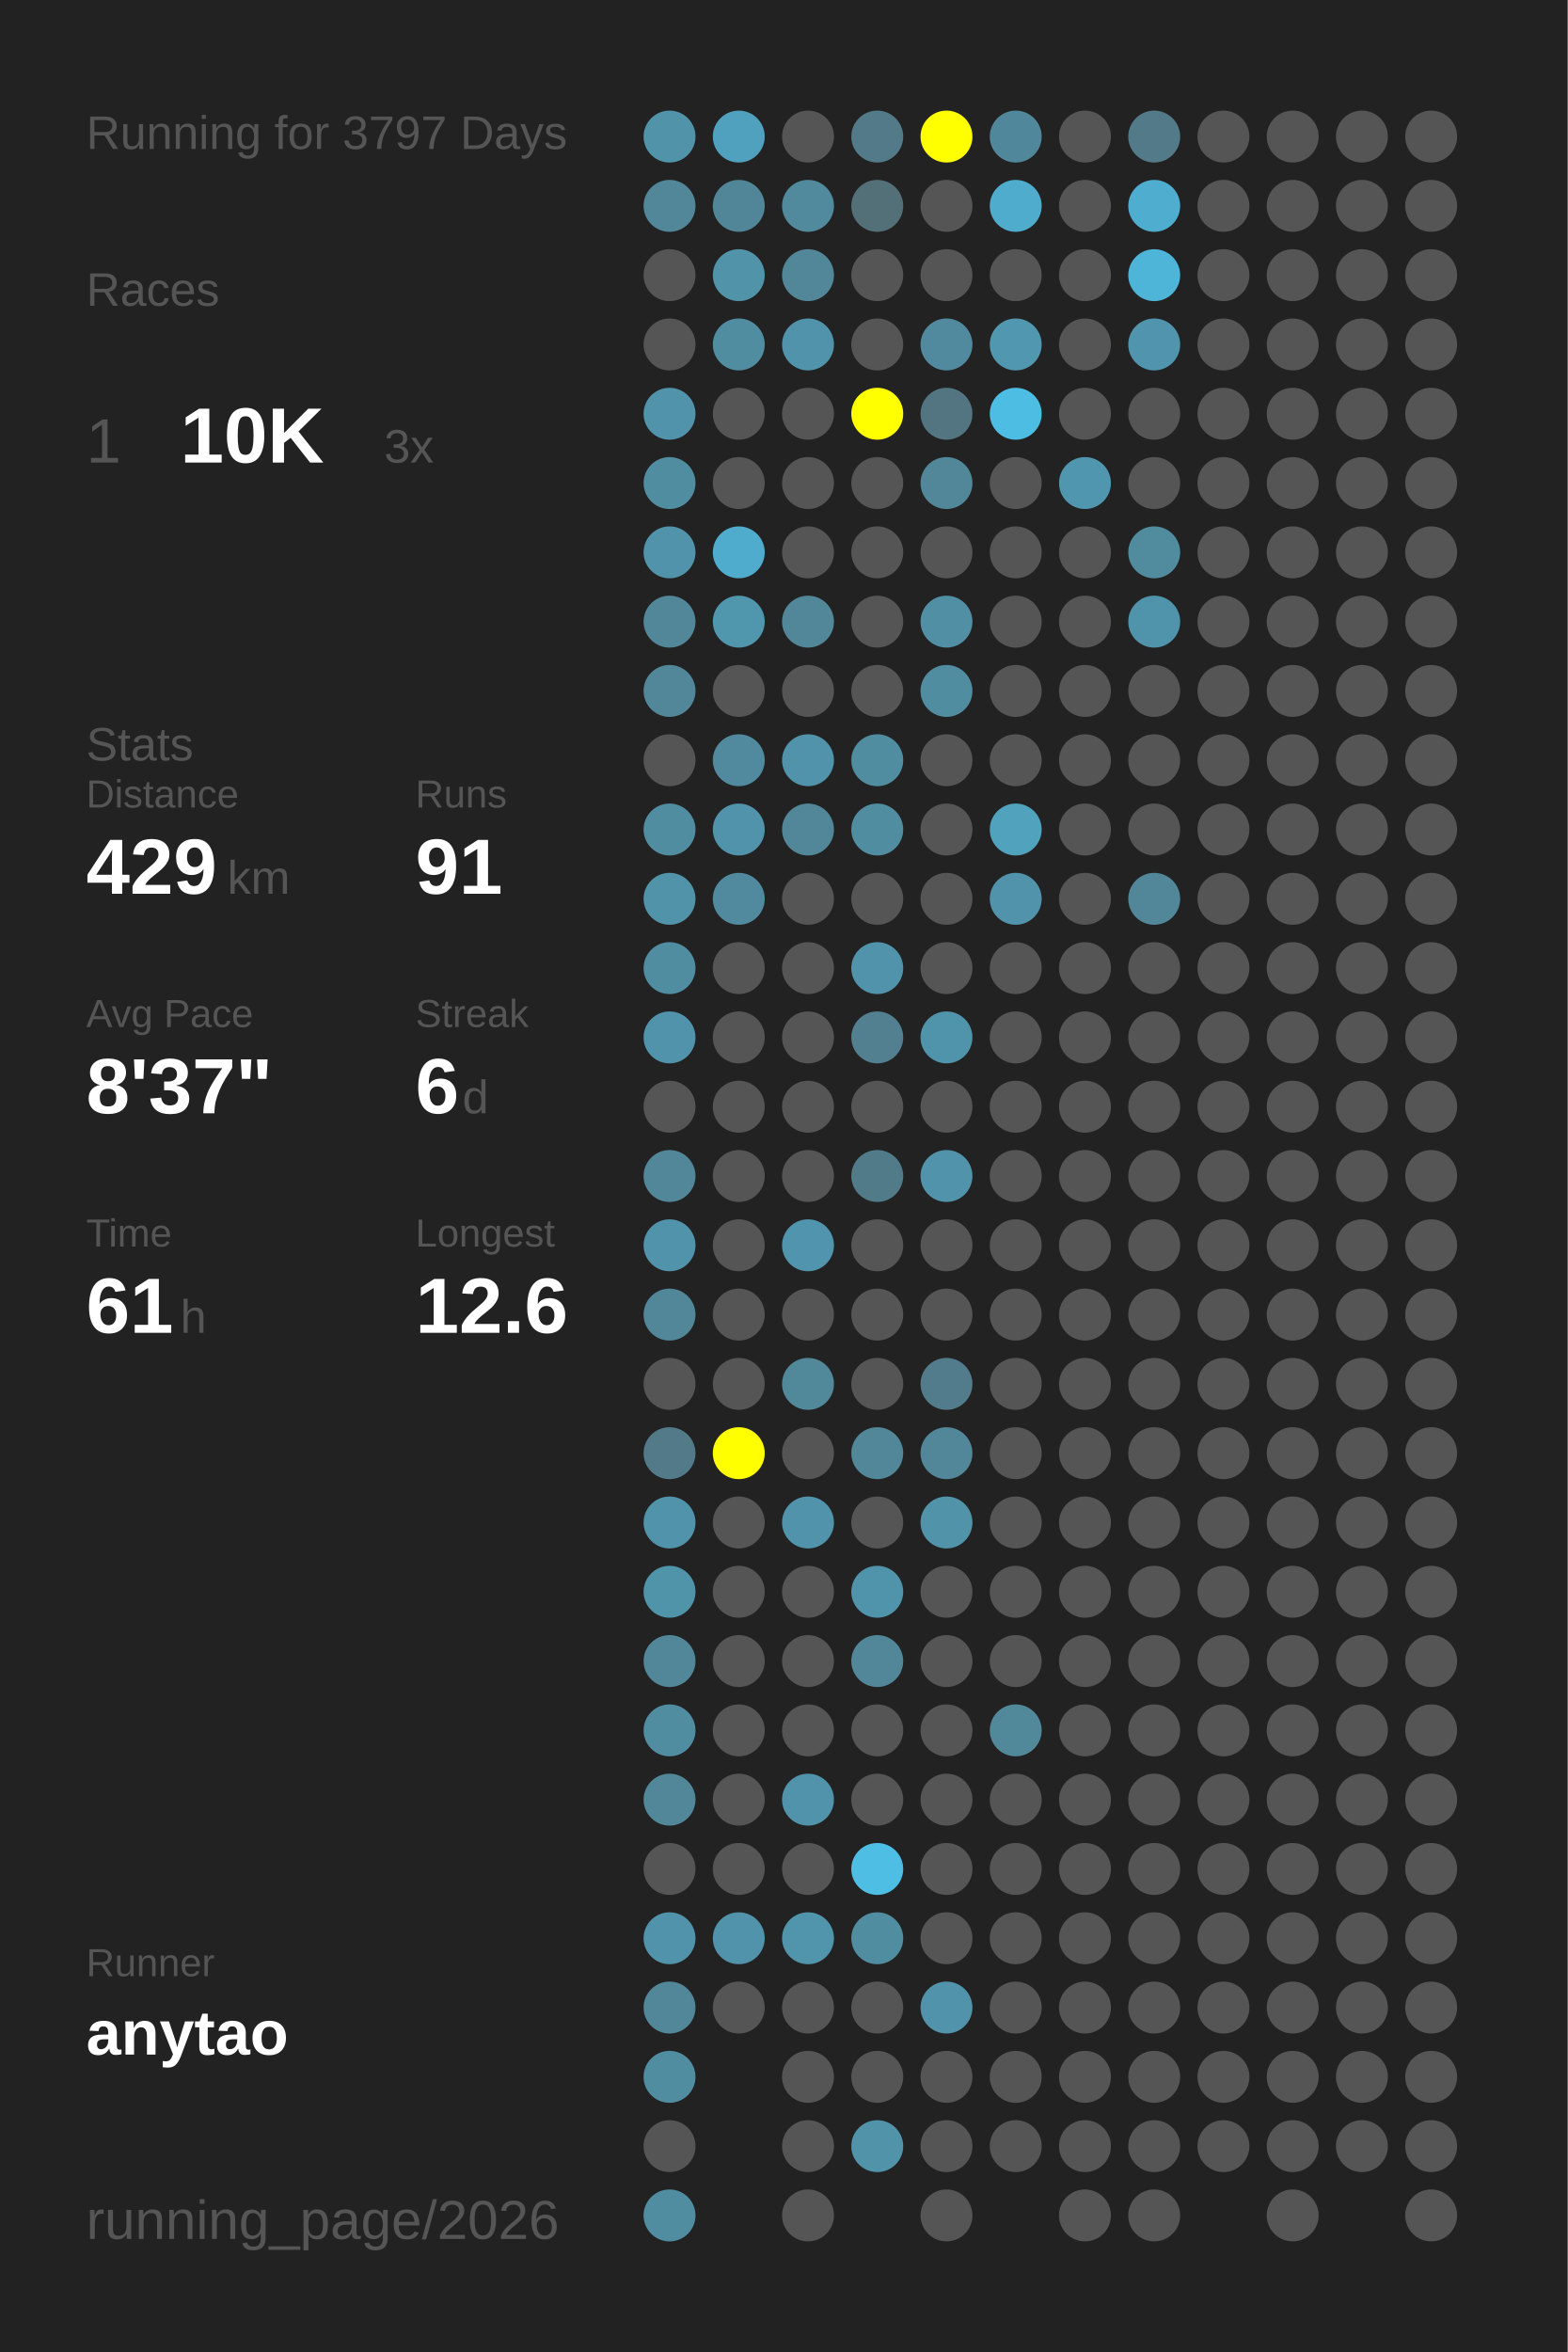
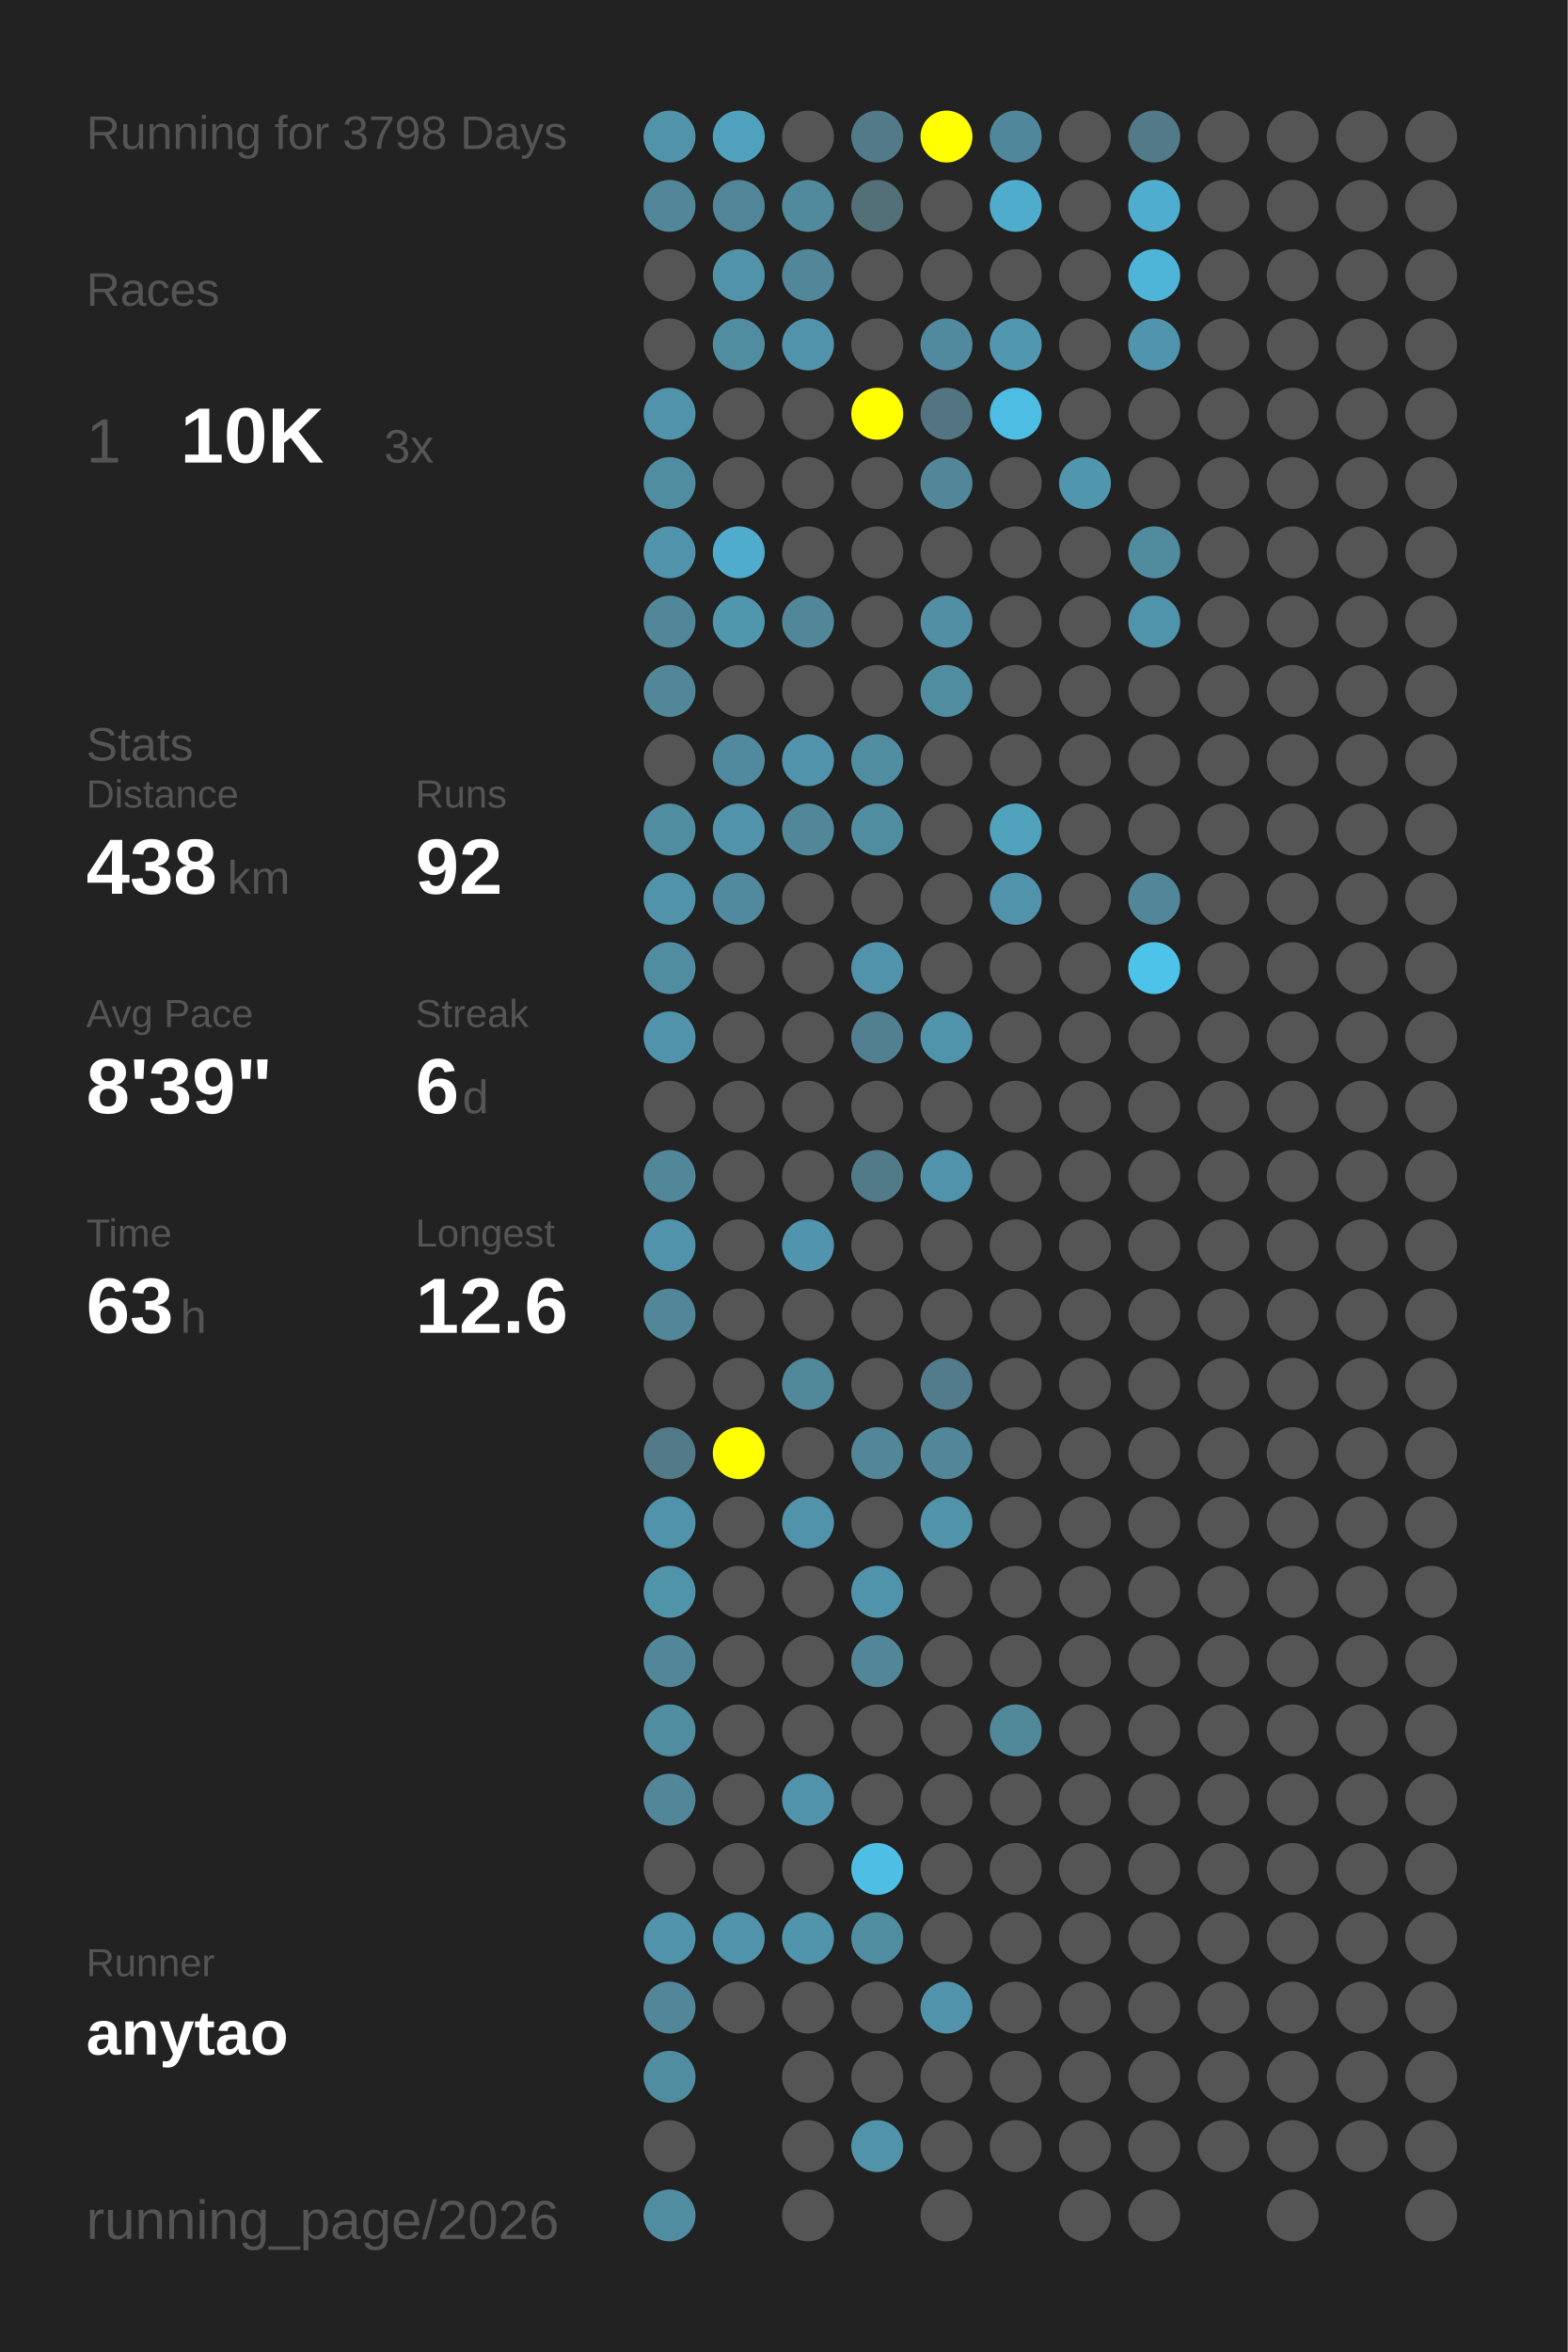
<svg xmlns="http://www.w3.org/2000/svg" baseProfile="full" height="300mm" version="1.1" viewBox="0,0,200,300" width="200mm">
  <defs />
  <rect fill="#222222" height="300" width="200" x="0" y="0" />
-   <text fill="#555555" style="font-size:6px; font-family:Arial;" x="11" y="19">Running for 3797 Days</text>
+   <text fill="#555555" style="font-size:6px; font-family:Arial;" x="11" y="19">Running for 3798 Days</text>
  <text fill="#555555" style="font-size:6px; font-family:Arial;" x="11" y="39">Races</text>
  <text fill="#555555" style="font-size:8px; font-family:Arial;" x="11" y="59">1</text>
  <text fill="#FFFFFF" style="font-size:10px; font-family:Arial; font-weight:bold;" x="23" y="59">10K</text>
  <text fill="#555555" style="font-size:6px; font-family:Arial;" x="49" y="59">3x</text>
  <text fill="#555555" style="font-size:6px; font-family:Arial;" x="11" y="97">Stats</text>
  <text fill="#555555" style="font-size:5px; font-family:Arial;" x="11" y="103">Distance</text>
-   <text fill="#FFFFFF" style="font-size:10px; font-family:Arial; font-weight:bold;" x="11" y="114">429</text>
+   <text fill="#FFFFFF" style="font-size:10px; font-family:Arial; font-weight:bold;" x="11" y="114">438</text>
  <text fill="#555555" style="font-size:6px; font-family:Arial;" x="29" y="114">km</text>
  <text fill="#555555" style="font-size:5px; font-family:Arial;" x="53" y="103">Runs</text>
-   <text fill="#FFFFFF" style="font-size:10px; font-family:Arial; font-weight:bold;" x="53" y="114">91</text>
+   <text fill="#FFFFFF" style="font-size:10px; font-family:Arial; font-weight:bold;" x="53" y="114">92</text>
  <text fill="#555555" style="font-size:5px; font-family:Arial;" x="11" y="131">Avg Pace</text>
-   <text fill="#FFFFFF" style="font-size:10px; font-family:Arial; font-weight:bold;" x="11" y="142">8'37"</text>
+   <text fill="#FFFFFF" style="font-size:10px; font-family:Arial; font-weight:bold;" x="11" y="142">8'39"</text>
  <text fill="#555555" style="font-size:5px; font-family:Arial;" x="53" y="131">Streak</text>
  <text fill="#FFFFFF" style="font-size:10px; font-family:Arial; font-weight:bold;" x="53" y="142">6</text>
  <text fill="#555555" style="font-size:6px; font-family:Arial;" x="59" y="142">d</text>
  <text fill="#555555" style="font-size:5px; font-family:Arial;" x="11" y="159">Time</text>
-   <text fill="#FFFFFF" style="font-size:10px; font-family:Arial; font-weight:bold;" x="11" y="170">61</text>
+   <text fill="#FFFFFF" style="font-size:10px; font-family:Arial; font-weight:bold;" x="11" y="170">63</text>
  <text fill="#555555" style="font-size:6px; font-family:Arial;" x="23" y="170">h</text>
  <text fill="#555555" style="font-size:5px; font-family:Arial;" x="53" y="159">Longest</text>
  <text fill="#FFFFFF" style="font-size:10px; font-family:Arial; font-weight:bold;" x="53" y="170">12.6</text>
  <text fill="#555555" style="font-size:5px; font-family:Arial;" x="11" y="252.065">Runner</text>
  <text fill="#FFFFFF" style="font-size:8px; font-family:Arial; font-weight:bold;" x="11" y="262.065">anytao</text>
  <text fill="#555555" style="font-size:7px; font-family:Arial;" x="11" y="285.581">running_page/2026</text>
  <circle cx="85.417" cy="17.419" fill="#5193a9" r="3.312" />
  <circle cx="85.417" cy="26.258" fill="#518799" r="3.312" />
  <circle cx="85.417" cy="35.097" fill="#555555" r="3.312" />
  <circle cx="85.417" cy="43.935" fill="#555555" r="3.312" />
  <circle cx="85.417" cy="52.774" fill="#5093aa" r="3.312" />
  <circle cx="85.417" cy="61.613" fill="#518da1" r="3.312" />
  <circle cx="85.417" cy="70.452" fill="#5093aa" r="3.312" />
  <circle cx="85.417" cy="79.29" fill="#518799" r="3.312" />
  <circle cx="85.417" cy="88.129" fill="#518799" r="3.312" />
  <circle cx="85.417" cy="96.968" fill="#555555" r="3.312" />
  <circle cx="85.417" cy="105.806" fill="#518da1" r="3.312" />
  <circle cx="85.417" cy="114.645" fill="#5193a9" r="3.312" />
  <circle cx="85.417" cy="123.484" fill="#518da1" r="3.312" />
  <circle cx="85.417" cy="132.323" fill="#5093aa" r="3.312" />
  <circle cx="85.417" cy="141.161" fill="#555555" r="3.312" />
  <circle cx="85.417" cy="150" fill="#518799" r="3.312" />
  <circle cx="85.417" cy="158.839" fill="#5093aa" r="3.312" />
  <circle cx="85.417" cy="167.677" fill="#518799" r="3.312" />
  <circle cx="85.417" cy="176.516" fill="#555555" r="3.312" />
  <circle cx="85.417" cy="185.355" fill="#527a88" r="3.312" />
  <circle cx="85.417" cy="194.194" fill="#5093aa" r="3.312" />
  <circle cx="85.417" cy="203.032" fill="#5094aa" r="3.312" />
  <circle cx="85.417" cy="211.871" fill="#518799" r="3.312" />
  <circle cx="85.417" cy="220.71" fill="#518da1" r="3.312" />
  <circle cx="85.417" cy="229.548" fill="#518799" r="3.312" />
  <circle cx="85.417" cy="238.387" fill="#555555" r="3.312" />
  <circle cx="85.417" cy="247.226" fill="#5093aa" r="3.312" />
  <circle cx="85.417" cy="256.065" fill="#518799" r="3.312" />
  <circle cx="85.417" cy="264.903" fill="#518da1" r="3.312" />
  <circle cx="85.417" cy="273.742" fill="#555555" r="3.312" />
  <circle cx="85.417" cy="282.581" fill="#518da1" r="3.312" />
  <circle cx="94.25" cy="17.419" fill="#50a1bd" r="3.312" />
  <circle cx="94.25" cy="26.258" fill="#518698" r="3.312" />
  <circle cx="94.25" cy="35.097" fill="#5193a9" r="3.312" />
  <circle cx="94.25" cy="43.935" fill="#518da1" r="3.312" />
  <circle cx="94.25" cy="52.774" fill="#555555" r="3.312" />
  <circle cx="94.25" cy="61.613" fill="#555555" r="3.312" />
  <circle cx="94.25" cy="70.452" fill="#4faccc" r="3.312" />
  <circle cx="94.25" cy="79.29" fill="#5096ad" r="3.312" />
  <circle cx="94.25" cy="88.129" fill="#555555" r="3.312" />
  <circle cx="94.25" cy="96.968" fill="#518a9e" r="3.312" />
  <circle cx="94.25" cy="105.806" fill="#5093aa" r="3.312" />
  <circle cx="94.25" cy="114.645" fill="#518a9e" r="3.312" />
  <circle cx="94.25" cy="123.484" fill="#555555" r="3.312" />
  <circle cx="94.25" cy="132.323" fill="#555555" r="3.312" />
  <circle cx="94.25" cy="141.161" fill="#555555" r="3.312" />
  <circle cx="94.25" cy="150" fill="#555555" r="3.312" />
  <circle cx="94.25" cy="158.839" fill="#555555" r="3.312" />
  <circle cx="94.25" cy="167.677" fill="#555555" r="3.312" />
  <circle cx="94.25" cy="176.516" fill="#555555" r="3.312" />
  <circle cx="94.25" cy="185.355" fill="#FFFF00" r="3.312" />
  <circle cx="94.25" cy="194.194" fill="#555555" r="3.312" />
  <circle cx="94.25" cy="203.032" fill="#555555" r="3.312" />
  <circle cx="94.25" cy="211.871" fill="#555555" r="3.312" />
  <circle cx="94.25" cy="220.71" fill="#555555" r="3.312" />
  <circle cx="94.25" cy="229.548" fill="#555555" r="3.312" />
  <circle cx="94.25" cy="238.387" fill="#555555" r="3.312" />
  <circle cx="94.25" cy="247.226" fill="#5093aa" r="3.312" />
  <circle cx="94.25" cy="256.065" fill="#555555" r="3.312" />
  <circle cx="103.083" cy="17.419" fill="#555555" r="3.312" />
  <circle cx="103.083" cy="26.258" fill="#518a9d" r="3.312" />
  <circle cx="103.083" cy="35.097" fill="#518799" r="3.312" />
  <circle cx="103.083" cy="43.935" fill="#5093aa" r="3.312" />
  <circle cx="103.083" cy="52.774" fill="#555555" r="3.312" />
  <circle cx="103.083" cy="61.613" fill="#555555" r="3.312" />
  <circle cx="103.083" cy="70.452" fill="#555555" r="3.312" />
  <circle cx="103.083" cy="79.29" fill="#518799" r="3.312" />
  <circle cx="103.083" cy="88.129" fill="#555555" r="3.312" />
  <circle cx="103.083" cy="96.968" fill="#5093aa" r="3.312" />
  <circle cx="103.083" cy="105.806" fill="#518799" r="3.312" />
  <circle cx="103.083" cy="114.645" fill="#555555" r="3.312" />
  <circle cx="103.083" cy="123.484" fill="#555555" r="3.312" />
  <circle cx="103.083" cy="132.323" fill="#555555" r="3.312" />
  <circle cx="103.083" cy="141.161" fill="#555555" r="3.312" />
  <circle cx="103.083" cy="150" fill="#555555" r="3.312" />
  <circle cx="103.083" cy="158.839" fill="#5095ad" r="3.312" />
  <circle cx="103.083" cy="167.677" fill="#555555" r="3.312" />
  <circle cx="103.083" cy="176.516" fill="#51889a" r="3.312" />
  <circle cx="103.083" cy="185.355" fill="#555555" r="3.312" />
  <circle cx="103.083" cy="194.194" fill="#5093aa" r="3.312" />
  <circle cx="103.083" cy="203.032" fill="#555555" r="3.312" />
  <circle cx="103.083" cy="211.871" fill="#555555" r="3.312" />
  <circle cx="103.083" cy="220.71" fill="#555555" r="3.312" />
  <circle cx="103.083" cy="229.548" fill="#5093aa" r="3.312" />
  <circle cx="103.083" cy="238.387" fill="#555555" r="3.312" />
  <circle cx="103.083" cy="247.226" fill="#5095ac" r="3.312" />
  <circle cx="103.083" cy="256.065" fill="#555555" r="3.312" />
  <circle cx="103.083" cy="264.903" fill="#555555" r="3.312" />
  <circle cx="103.083" cy="273.742" fill="#555555" r="3.312" />
  <circle cx="103.083" cy="282.581" fill="#555555" r="3.312" />
  <circle cx="111.917" cy="17.419" fill="#527a88" r="3.312" />
  <circle cx="111.917" cy="26.258" fill="#536f78" r="3.312" />
  <circle cx="111.917" cy="35.097" fill="#555555" r="3.312" />
  <circle cx="111.917" cy="43.935" fill="#555555" r="3.312" />
  <circle cx="111.917" cy="52.774" fill="#FFFF00" r="3.312" />
  <circle cx="111.917" cy="61.613" fill="#555555" r="3.312" />
  <circle cx="111.917" cy="70.452" fill="#555555" r="3.312" />
  <circle cx="111.917" cy="79.29" fill="#555555" r="3.312" />
  <circle cx="111.917" cy="88.129" fill="#555555" r="3.312" />
  <circle cx="111.917" cy="96.968" fill="#518da1" r="3.312" />
  <circle cx="111.917" cy="105.806" fill="#518da1" r="3.312" />
  <circle cx="111.917" cy="114.645" fill="#555555" r="3.312" />
  <circle cx="111.917" cy="123.484" fill="#5093aa" r="3.312" />
  <circle cx="111.917" cy="132.323" fill="#528090" r="3.312" />
  <circle cx="111.917" cy="141.161" fill="#555555" r="3.312" />
  <circle cx="111.917" cy="150" fill="#527b89" r="3.312" />
  <circle cx="111.917" cy="158.839" fill="#555555" r="3.312" />
  <circle cx="111.917" cy="167.677" fill="#555555" r="3.312" />
  <circle cx="111.917" cy="176.516" fill="#555555" r="3.312" />
  <circle cx="111.917" cy="185.355" fill="#518799" r="3.312" />
  <circle cx="111.917" cy="194.194" fill="#555555" r="3.312" />
  <circle cx="111.917" cy="203.032" fill="#5094ab" r="3.312" />
  <circle cx="111.917" cy="211.871" fill="#518799" r="3.312" />
  <circle cx="111.917" cy="220.71" fill="#555555" r="3.312" />
  <circle cx="111.917" cy="229.548" fill="#555555" r="3.312" />
  <circle cx="111.917" cy="238.387" fill="#4ebee4" r="3.312" />
  <circle cx="111.917" cy="247.226" fill="#518da1" r="3.312" />
  <circle cx="111.917" cy="256.065" fill="#555555" r="3.312" />
  <circle cx="111.917" cy="264.903" fill="#555555" r="3.312" />
  <circle cx="111.917" cy="273.742" fill="#5193a9" r="3.312" />
  <circle cx="120.75" cy="17.419" fill="#FFFF00" r="3.312" />
  <circle cx="120.75" cy="26.258" fill="#555555" r="3.312" />
  <circle cx="120.75" cy="35.097" fill="#555555" r="3.312" />
  <circle cx="120.75" cy="43.935" fill="#518a9e" r="3.312" />
  <circle cx="120.75" cy="52.774" fill="#527581" r="3.312" />
  <circle cx="120.75" cy="61.613" fill="#518799" r="3.312" />
  <circle cx="120.75" cy="70.452" fill="#555555" r="3.312" />
  <circle cx="120.75" cy="79.29" fill="#518fa4" r="3.312" />
  <circle cx="120.75" cy="88.129" fill="#518da1" r="3.312" />
  <circle cx="120.75" cy="96.968" fill="#555555" r="3.312" />
  <circle cx="120.75" cy="105.806" fill="#555555" r="3.312" />
  <circle cx="120.75" cy="114.645" fill="#555555" r="3.312" />
  <circle cx="120.75" cy="123.484" fill="#555555" r="3.312" />
  <circle cx="120.75" cy="132.323" fill="#5094ab" r="3.312" />
  <circle cx="120.75" cy="141.161" fill="#555555" r="3.312" />
  <circle cx="120.75" cy="150" fill="#5093aa" r="3.312" />
  <circle cx="120.75" cy="158.839" fill="#555555" r="3.312" />
  <circle cx="120.75" cy="167.677" fill="#555555" r="3.312" />
  <circle cx="120.75" cy="176.516" fill="#527c8b" r="3.312" />
  <circle cx="120.75" cy="185.355" fill="#518799" r="3.312" />
  <circle cx="120.75" cy="194.194" fill="#5193a9" r="3.312" />
  <circle cx="120.75" cy="203.032" fill="#555555" r="3.312" />
  <circle cx="120.75" cy="211.871" fill="#555555" r="3.312" />
  <circle cx="120.75" cy="220.71" fill="#555555" r="3.312" />
  <circle cx="120.75" cy="229.548" fill="#555555" r="3.312" />
  <circle cx="120.75" cy="238.387" fill="#555555" r="3.312" />
  <circle cx="120.75" cy="247.226" fill="#555555" r="3.312" />
  <circle cx="120.75" cy="256.065" fill="#5093aa" r="3.312" />
  <circle cx="120.75" cy="264.903" fill="#555555" r="3.312" />
  <circle cx="120.75" cy="273.742" fill="#555555" r="3.312" />
  <circle cx="120.75" cy="282.581" fill="#555555" r="3.312" />
  <circle cx="129.583" cy="17.419" fill="#51879a" r="3.312" />
  <circle cx="129.583" cy="26.258" fill="#4faccc" r="3.312" />
  <circle cx="129.583" cy="35.097" fill="#555555" r="3.312" />
  <circle cx="129.583" cy="43.935" fill="#5097af" r="3.312" />
  <circle cx="129.583" cy="52.774" fill="#4ebde3" r="3.312" />
  <circle cx="129.583" cy="61.613" fill="#555555" r="3.312" />
  <circle cx="129.583" cy="70.452" fill="#555555" r="3.312" />
  <circle cx="129.583" cy="79.29" fill="#555555" r="3.312" />
  <circle cx="129.583" cy="88.129" fill="#555555" r="3.312" />
  <circle cx="129.583" cy="96.968" fill="#555555" r="3.312" />
  <circle cx="129.583" cy="105.806" fill="#50a2bd" r="3.312" />
  <circle cx="129.583" cy="114.645" fill="#5093aa" r="3.312" />
  <circle cx="129.583" cy="123.484" fill="#555555" r="3.312" />
  <circle cx="129.583" cy="132.323" fill="#555555" r="3.312" />
  <circle cx="129.583" cy="141.161" fill="#555555" r="3.312" />
  <circle cx="129.583" cy="150" fill="#555555" r="3.312" />
  <circle cx="129.583" cy="158.839" fill="#555555" r="3.312" />
  <circle cx="129.583" cy="167.677" fill="#555555" r="3.312" />
  <circle cx="129.583" cy="176.516" fill="#555555" r="3.312" />
  <circle cx="129.583" cy="185.355" fill="#555555" r="3.312" />
  <circle cx="129.583" cy="194.194" fill="#555555" r="3.312" />
  <circle cx="129.583" cy="203.032" fill="#555555" r="3.312" />
  <circle cx="129.583" cy="211.871" fill="#555555" r="3.312" />
  <circle cx="129.583" cy="220.71" fill="#51889a" r="3.312" />
  <circle cx="129.583" cy="229.548" fill="#555555" r="3.312" />
  <circle cx="129.583" cy="238.387" fill="#555555" r="3.312" />
  <circle cx="129.583" cy="247.226" fill="#555555" r="3.312" />
  <circle cx="129.583" cy="256.065" fill="#555555" r="3.312" />
  <circle cx="129.583" cy="264.903" fill="#555555" r="3.312" />
  <circle cx="129.583" cy="273.742" fill="#555555" r="3.312" />
  <circle cx="138.417" cy="17.419" fill="#555555" r="3.312" />
  <circle cx="138.417" cy="26.258" fill="#555555" r="3.312" />
  <circle cx="138.417" cy="35.097" fill="#555555" r="3.312" />
  <circle cx="138.417" cy="43.935" fill="#555555" r="3.312" />
  <circle cx="138.417" cy="52.774" fill="#555555" r="3.312" />
  <circle cx="138.417" cy="61.613" fill="#5096ae" r="3.312" />
  <circle cx="138.417" cy="70.452" fill="#555555" r="3.312" />
  <circle cx="138.417" cy="79.29" fill="#555555" r="3.312" />
  <circle cx="138.417" cy="88.129" fill="#555555" r="3.312" />
  <circle cx="138.417" cy="96.968" fill="#555555" r="3.312" />
  <circle cx="138.417" cy="105.806" fill="#555555" r="3.312" />
  <circle cx="138.417" cy="114.645" fill="#555555" r="3.312" />
  <circle cx="138.417" cy="123.484" fill="#555555" r="3.312" />
  <circle cx="138.417" cy="132.323" fill="#555555" r="3.312" />
  <circle cx="138.417" cy="141.161" fill="#555555" r="3.312" />
  <circle cx="138.417" cy="150" fill="#555555" r="3.312" />
  <circle cx="138.417" cy="158.839" fill="#555555" r="3.312" />
  <circle cx="138.417" cy="167.677" fill="#555555" r="3.312" />
  <circle cx="138.417" cy="176.516" fill="#555555" r="3.312" />
  <circle cx="138.417" cy="185.355" fill="#555555" r="3.312" />
  <circle cx="138.417" cy="194.194" fill="#555555" r="3.312" />
  <circle cx="138.417" cy="203.032" fill="#555555" r="3.312" />
  <circle cx="138.417" cy="211.871" fill="#555555" r="3.312" />
  <circle cx="138.417" cy="220.71" fill="#555555" r="3.312" />
  <circle cx="138.417" cy="229.548" fill="#555555" r="3.312" />
  <circle cx="138.417" cy="238.387" fill="#555555" r="3.312" />
  <circle cx="138.417" cy="247.226" fill="#555555" r="3.312" />
  <circle cx="138.417" cy="256.065" fill="#555555" r="3.312" />
  <circle cx="138.417" cy="264.903" fill="#555555" r="3.312" />
  <circle cx="138.417" cy="273.742" fill="#555555" r="3.312" />
  <circle cx="138.417" cy="282.581" fill="#555555" r="3.312" />
  <circle cx="147.25" cy="17.419" fill="#527a88" r="3.312" />
  <circle cx="147.25" cy="26.258" fill="#4faecf" r="3.312" />
  <circle cx="147.25" cy="35.097" fill="#4eb5d8" r="3.312" />
  <circle cx="147.25" cy="43.935" fill="#5095ad" r="3.312" />
  <circle cx="147.25" cy="52.774" fill="#555555" r="3.312" />
  <circle cx="147.25" cy="61.613" fill="#555555" r="3.312" />
  <circle cx="147.25" cy="70.452" fill="#518b9e" r="3.312" />
  <circle cx="147.25" cy="79.29" fill="#5094ab" r="3.312" />
  <circle cx="147.25" cy="88.129" fill="#555555" r="3.312" />
  <circle cx="147.25" cy="96.968" fill="#555555" r="3.312" />
  <circle cx="147.25" cy="105.806" fill="#555555" r="3.312" />
  <circle cx="147.25" cy="114.645" fill="#518799" r="3.312" />
-   <circle cx="147.25" cy="123.484" fill="#555555" r="3.312" />
+   <circle cx="147.25" cy="123.484" fill="#4dc3ea" r="3.312" />
  <circle cx="147.25" cy="132.323" fill="#555555" r="3.312" />
  <circle cx="147.25" cy="141.161" fill="#555555" r="3.312" />
  <circle cx="147.25" cy="150" fill="#555555" r="3.312" />
  <circle cx="147.25" cy="158.839" fill="#555555" r="3.312" />
  <circle cx="147.25" cy="167.677" fill="#555555" r="3.312" />
  <circle cx="147.25" cy="176.516" fill="#555555" r="3.312" />
  <circle cx="147.25" cy="185.355" fill="#555555" r="3.312" />
  <circle cx="147.25" cy="194.194" fill="#555555" r="3.312" />
  <circle cx="147.25" cy="203.032" fill="#555555" r="3.312" />
  <circle cx="147.25" cy="211.871" fill="#555555" r="3.312" />
  <circle cx="147.25" cy="220.71" fill="#555555" r="3.312" />
  <circle cx="147.25" cy="229.548" fill="#555555" r="3.312" />
  <circle cx="147.25" cy="238.387" fill="#555555" r="3.312" />
  <circle cx="147.25" cy="247.226" fill="#555555" r="3.312" />
  <circle cx="147.25" cy="256.065" fill="#555555" r="3.312" />
  <circle cx="147.25" cy="264.903" fill="#555555" r="3.312" />
  <circle cx="147.25" cy="273.742" fill="#555555" r="3.312" />
  <circle cx="147.25" cy="282.581" fill="#555555" r="3.312" />
  <circle cx="156.083" cy="17.419" fill="#555555" r="3.312" />
  <circle cx="156.083" cy="26.258" fill="#555555" r="3.312" />
  <circle cx="156.083" cy="35.097" fill="#555555" r="3.312" />
  <circle cx="156.083" cy="43.935" fill="#555555" r="3.312" />
  <circle cx="156.083" cy="52.774" fill="#555555" r="3.312" />
  <circle cx="156.083" cy="61.613" fill="#555555" r="3.312" />
  <circle cx="156.083" cy="70.452" fill="#555555" r="3.312" />
  <circle cx="156.083" cy="79.29" fill="#555555" r="3.312" />
  <circle cx="156.083" cy="88.129" fill="#555555" r="3.312" />
  <circle cx="156.083" cy="96.968" fill="#555555" r="3.312" />
  <circle cx="156.083" cy="105.806" fill="#555555" r="3.312" />
  <circle cx="156.083" cy="114.645" fill="#555555" r="3.312" />
  <circle cx="156.083" cy="123.484" fill="#555555" r="3.312" />
  <circle cx="156.083" cy="132.323" fill="#555555" r="3.312" />
  <circle cx="156.083" cy="141.161" fill="#555555" r="3.312" />
  <circle cx="156.083" cy="150" fill="#555555" r="3.312" />
  <circle cx="156.083" cy="158.839" fill="#555555" r="3.312" />
  <circle cx="156.083" cy="167.677" fill="#555555" r="3.312" />
  <circle cx="156.083" cy="176.516" fill="#555555" r="3.312" />
  <circle cx="156.083" cy="185.355" fill="#555555" r="3.312" />
  <circle cx="156.083" cy="194.194" fill="#555555" r="3.312" />
  <circle cx="156.083" cy="203.032" fill="#555555" r="3.312" />
  <circle cx="156.083" cy="211.871" fill="#555555" r="3.312" />
  <circle cx="156.083" cy="220.71" fill="#555555" r="3.312" />
  <circle cx="156.083" cy="229.548" fill="#555555" r="3.312" />
  <circle cx="156.083" cy="238.387" fill="#555555" r="3.312" />
  <circle cx="156.083" cy="247.226" fill="#555555" r="3.312" />
  <circle cx="156.083" cy="256.065" fill="#555555" r="3.312" />
  <circle cx="156.083" cy="264.903" fill="#555555" r="3.312" />
  <circle cx="156.083" cy="273.742" fill="#555555" r="3.312" />
  <circle cx="164.917" cy="17.419" fill="#555555" r="3.312" />
  <circle cx="164.917" cy="26.258" fill="#555555" r="3.312" />
  <circle cx="164.917" cy="35.097" fill="#555555" r="3.312" />
  <circle cx="164.917" cy="43.935" fill="#555555" r="3.312" />
  <circle cx="164.917" cy="52.774" fill="#555555" r="3.312" />
  <circle cx="164.917" cy="61.613" fill="#555555" r="3.312" />
  <circle cx="164.917" cy="70.452" fill="#555555" r="3.312" />
  <circle cx="164.917" cy="79.29" fill="#555555" r="3.312" />
  <circle cx="164.917" cy="88.129" fill="#555555" r="3.312" />
  <circle cx="164.917" cy="96.968" fill="#555555" r="3.312" />
  <circle cx="164.917" cy="105.806" fill="#555555" r="3.312" />
  <circle cx="164.917" cy="114.645" fill="#555555" r="3.312" />
  <circle cx="164.917" cy="123.484" fill="#555555" r="3.312" />
  <circle cx="164.917" cy="132.323" fill="#555555" r="3.312" />
  <circle cx="164.917" cy="141.161" fill="#555555" r="3.312" />
  <circle cx="164.917" cy="150" fill="#555555" r="3.312" />
  <circle cx="164.917" cy="158.839" fill="#555555" r="3.312" />
  <circle cx="164.917" cy="167.677" fill="#555555" r="3.312" />
  <circle cx="164.917" cy="176.516" fill="#555555" r="3.312" />
  <circle cx="164.917" cy="185.355" fill="#555555" r="3.312" />
  <circle cx="164.917" cy="194.194" fill="#555555" r="3.312" />
  <circle cx="164.917" cy="203.032" fill="#555555" r="3.312" />
  <circle cx="164.917" cy="211.871" fill="#555555" r="3.312" />
  <circle cx="164.917" cy="220.71" fill="#555555" r="3.312" />
  <circle cx="164.917" cy="229.548" fill="#555555" r="3.312" />
  <circle cx="164.917" cy="238.387" fill="#555555" r="3.312" />
  <circle cx="164.917" cy="247.226" fill="#555555" r="3.312" />
  <circle cx="164.917" cy="256.065" fill="#555555" r="3.312" />
  <circle cx="164.917" cy="264.903" fill="#555555" r="3.312" />
  <circle cx="164.917" cy="273.742" fill="#555555" r="3.312" />
  <circle cx="164.917" cy="282.581" fill="#555555" r="3.312" />
  <circle cx="173.75" cy="17.419" fill="#555555" r="3.312" />
  <circle cx="173.75" cy="26.258" fill="#555555" r="3.312" />
  <circle cx="173.75" cy="35.097" fill="#555555" r="3.312" />
  <circle cx="173.75" cy="43.935" fill="#555555" r="3.312" />
  <circle cx="173.75" cy="52.774" fill="#555555" r="3.312" />
  <circle cx="173.75" cy="61.613" fill="#555555" r="3.312" />
  <circle cx="173.75" cy="70.452" fill="#555555" r="3.312" />
  <circle cx="173.75" cy="79.29" fill="#555555" r="3.312" />
  <circle cx="173.75" cy="88.129" fill="#555555" r="3.312" />
  <circle cx="173.75" cy="96.968" fill="#555555" r="3.312" />
  <circle cx="173.75" cy="105.806" fill="#555555" r="3.312" />
  <circle cx="173.75" cy="114.645" fill="#555555" r="3.312" />
  <circle cx="173.75" cy="123.484" fill="#555555" r="3.312" />
  <circle cx="173.75" cy="132.323" fill="#555555" r="3.312" />
  <circle cx="173.75" cy="141.161" fill="#555555" r="3.312" />
  <circle cx="173.75" cy="150" fill="#555555" r="3.312" />
  <circle cx="173.75" cy="158.839" fill="#555555" r="3.312" />
  <circle cx="173.75" cy="167.677" fill="#555555" r="3.312" />
  <circle cx="173.75" cy="176.516" fill="#555555" r="3.312" />
  <circle cx="173.75" cy="185.355" fill="#555555" r="3.312" />
  <circle cx="173.75" cy="194.194" fill="#555555" r="3.312" />
  <circle cx="173.75" cy="203.032" fill="#555555" r="3.312" />
  <circle cx="173.75" cy="211.871" fill="#555555" r="3.312" />
  <circle cx="173.75" cy="220.71" fill="#555555" r="3.312" />
  <circle cx="173.75" cy="229.548" fill="#555555" r="3.312" />
  <circle cx="173.75" cy="238.387" fill="#555555" r="3.312" />
  <circle cx="173.75" cy="247.226" fill="#555555" r="3.312" />
  <circle cx="173.75" cy="256.065" fill="#555555" r="3.312" />
  <circle cx="173.75" cy="264.903" fill="#555555" r="3.312" />
  <circle cx="173.75" cy="273.742" fill="#555555" r="3.312" />
  <circle cx="182.583" cy="17.419" fill="#555555" r="3.312" />
  <circle cx="182.583" cy="26.258" fill="#555555" r="3.312" />
  <circle cx="182.583" cy="35.097" fill="#555555" r="3.312" />
  <circle cx="182.583" cy="43.935" fill="#555555" r="3.312" />
  <circle cx="182.583" cy="52.774" fill="#555555" r="3.312" />
  <circle cx="182.583" cy="61.613" fill="#555555" r="3.312" />
  <circle cx="182.583" cy="70.452" fill="#555555" r="3.312" />
  <circle cx="182.583" cy="79.29" fill="#555555" r="3.312" />
  <circle cx="182.583" cy="88.129" fill="#555555" r="3.312" />
  <circle cx="182.583" cy="96.968" fill="#555555" r="3.312" />
  <circle cx="182.583" cy="105.806" fill="#555555" r="3.312" />
  <circle cx="182.583" cy="114.645" fill="#555555" r="3.312" />
  <circle cx="182.583" cy="123.484" fill="#555555" r="3.312" />
  <circle cx="182.583" cy="132.323" fill="#555555" r="3.312" />
  <circle cx="182.583" cy="141.161" fill="#555555" r="3.312" />
  <circle cx="182.583" cy="150" fill="#555555" r="3.312" />
  <circle cx="182.583" cy="158.839" fill="#555555" r="3.312" />
  <circle cx="182.583" cy="167.677" fill="#555555" r="3.312" />
  <circle cx="182.583" cy="176.516" fill="#555555" r="3.312" />
  <circle cx="182.583" cy="185.355" fill="#555555" r="3.312" />
  <circle cx="182.583" cy="194.194" fill="#555555" r="3.312" />
  <circle cx="182.583" cy="203.032" fill="#555555" r="3.312" />
  <circle cx="182.583" cy="211.871" fill="#555555" r="3.312" />
  <circle cx="182.583" cy="220.71" fill="#555555" r="3.312" />
  <circle cx="182.583" cy="229.548" fill="#555555" r="3.312" />
  <circle cx="182.583" cy="238.387" fill="#555555" r="3.312" />
  <circle cx="182.583" cy="247.226" fill="#555555" r="3.312" />
  <circle cx="182.583" cy="256.065" fill="#555555" r="3.312" />
  <circle cx="182.583" cy="264.903" fill="#555555" r="3.312" />
  <circle cx="182.583" cy="273.742" fill="#555555" r="3.312" />
  <circle cx="182.583" cy="282.581" fill="#555555" r="3.312" />
</svg>
